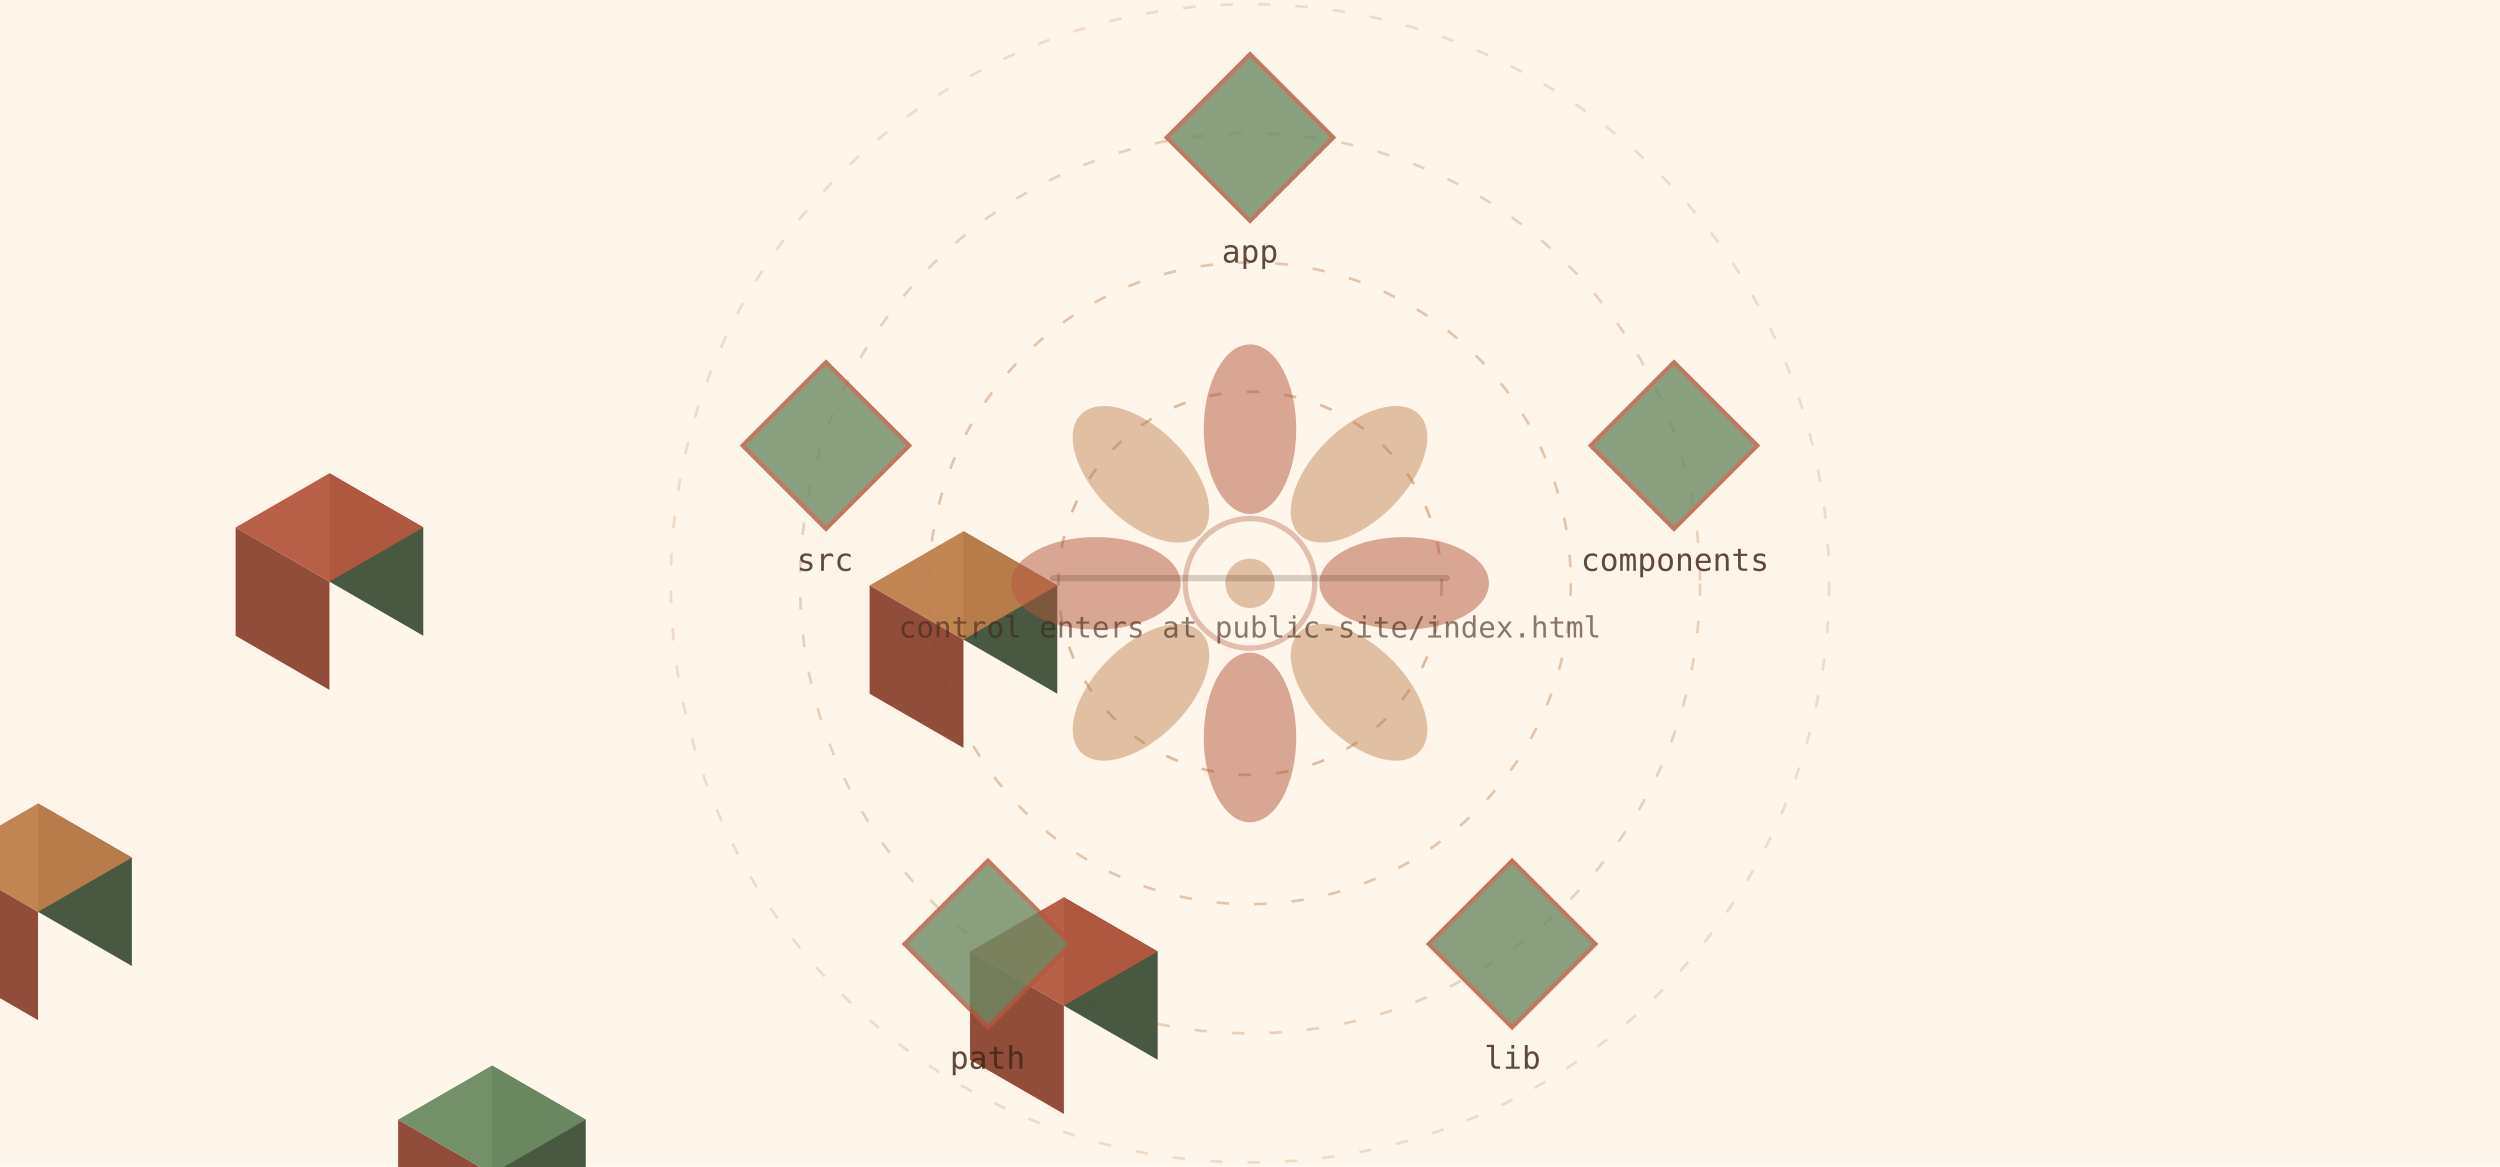
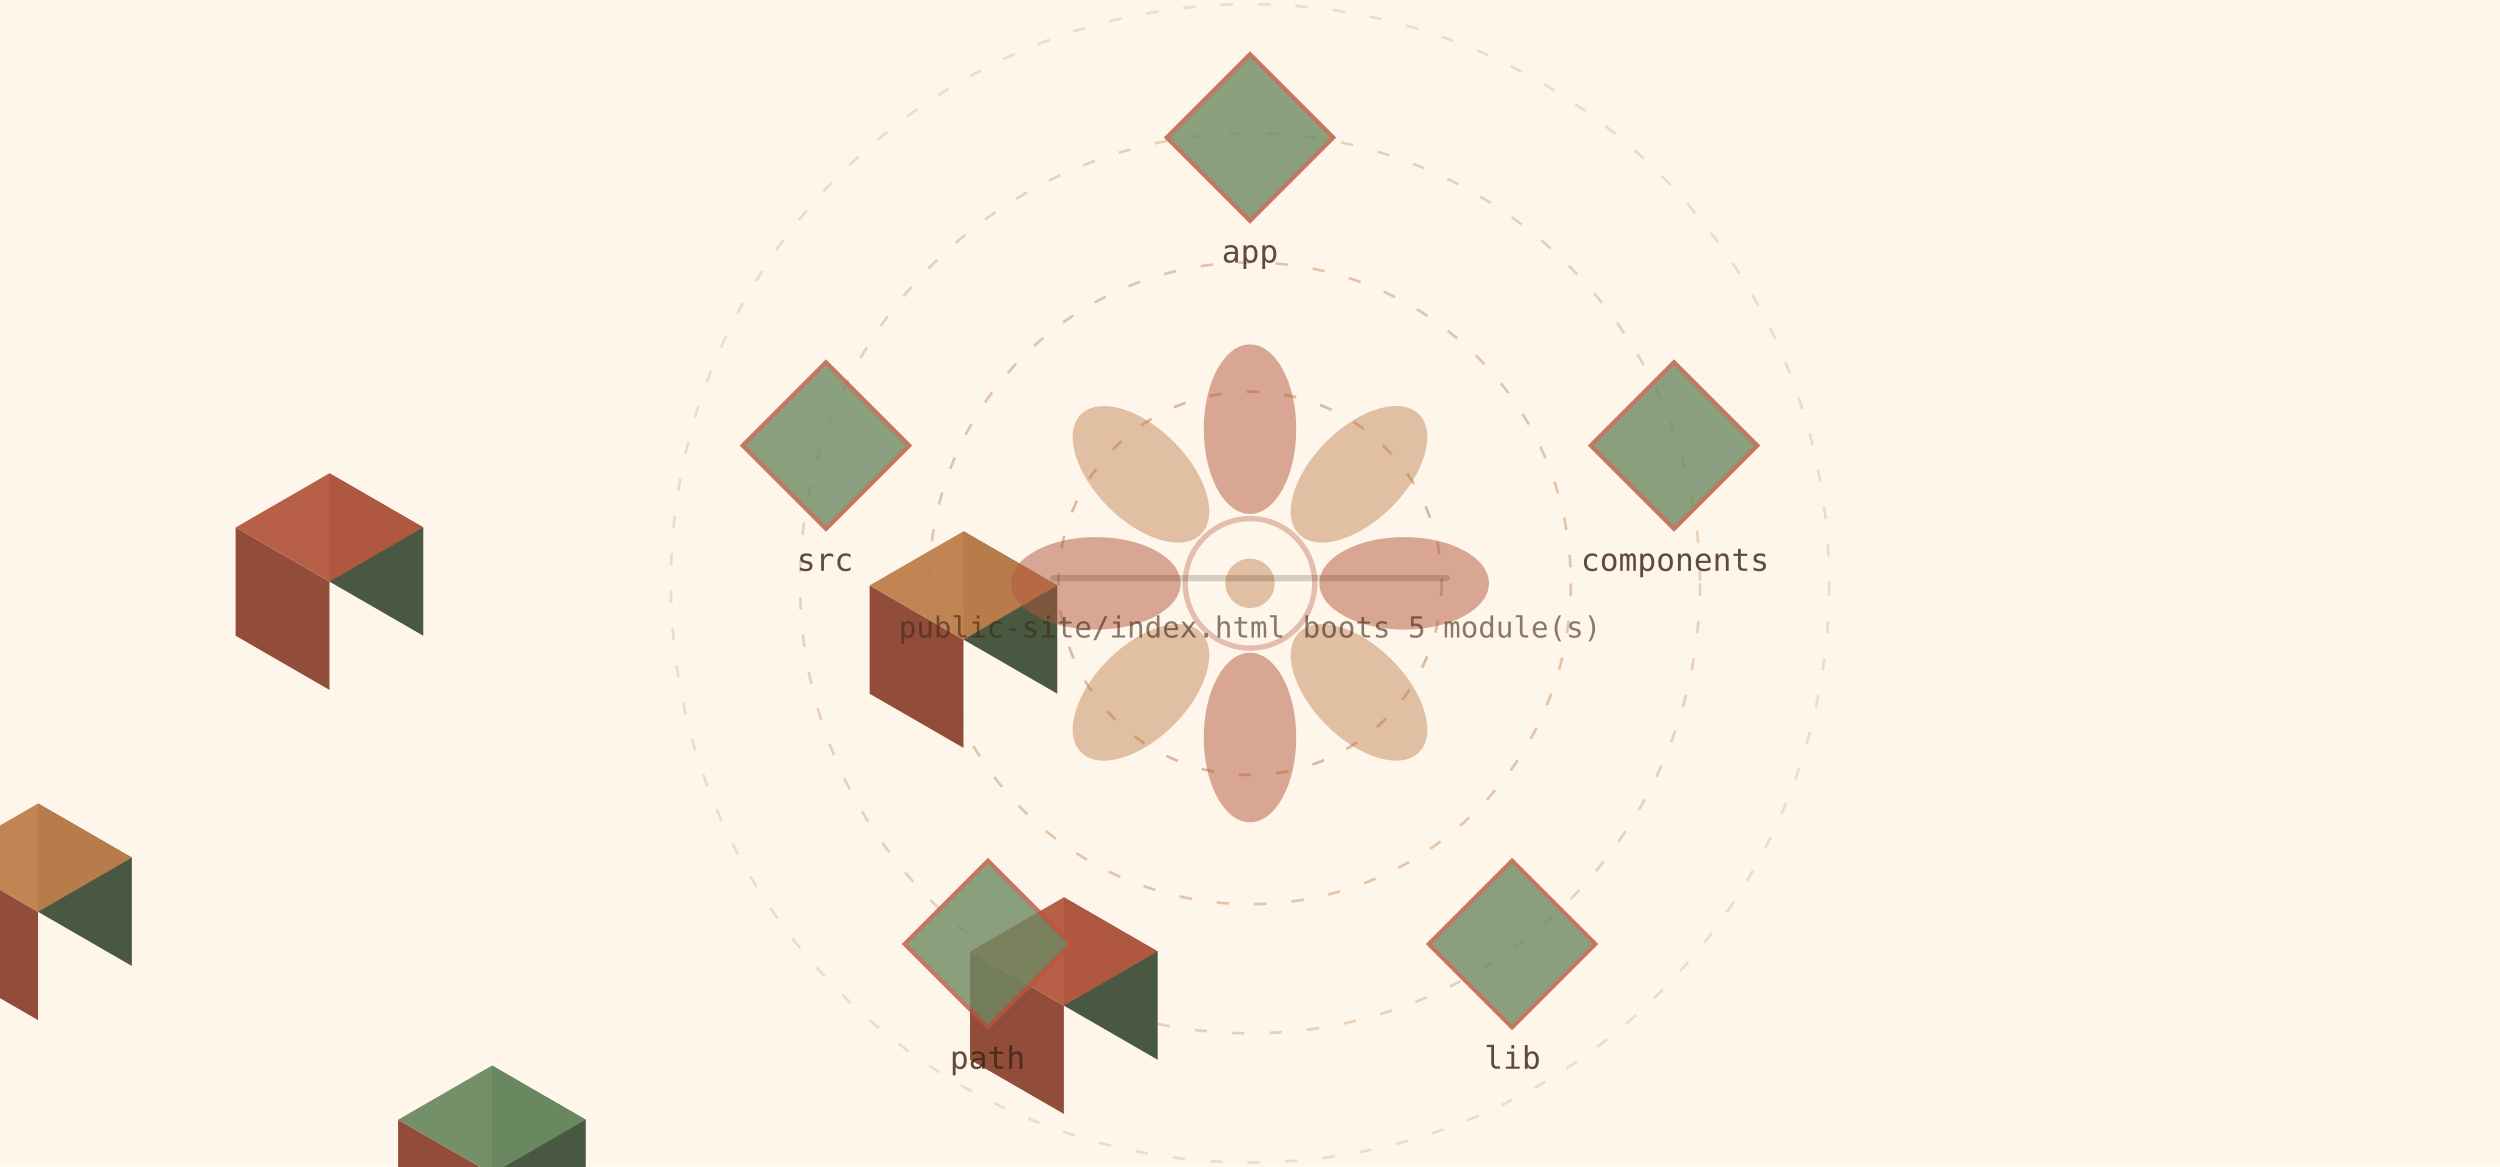
<svg xmlns="http://www.w3.org/2000/svg" viewBox="0 0 1200 560" width="1200" height="560" role="img" aria-label="BehindCurtain workflow">
  <rect width="1200" height="560" fill="#fef6eb" />
  <defs>
    <linearGradient id="gk" x1="0" y1="0" x2="1" y2="1">
      <stop offset="0%" stop-color="#be7e4c" />
      <stop offset="100%" stop-color="#b4573f" />
    </linearGradient>
  </defs>
  <circle cx="600.00" cy="280.00" r="92.00" fill="none" stroke="rgba(190,126,76,0.500)" stroke-width="1.30" opacity="1.00" stroke-dasharray="6 12" />
  <g>
    <circle cx="600.00" cy="280.00" r="92.00" fill="none" stroke="#6c8a62" stroke-width="2.60" opacity="0.00" />
    <animate attributeName="opacity" values="0;0.85;0" dur="16.8s" begin="0.0s" repeatCount="indefinite" />
  </g>
  <circle cx="600.00" cy="280.00" r="154.00" fill="none" stroke="rgba(190,126,76,0.410)" stroke-width="1.30" opacity="1.00" stroke-dasharray="6 12" />
  <g>
    <circle cx="600.00" cy="280.00" r="154.00" fill="none" stroke="#6c8a62" stroke-width="2.60" opacity="0.00" />
    <animate attributeName="opacity" values="0;0.85;0" dur="16.8s" begin="0.6s" repeatCount="indefinite" />
  </g>
  <circle cx="600.00" cy="280.00" r="216.00" fill="none" stroke="rgba(190,126,76,0.320)" stroke-width="1.30" opacity="1.00" stroke-dasharray="6 12" />
  <g>
    <circle cx="600.00" cy="280.00" r="216.00" fill="none" stroke="#6c8a62" stroke-width="2.60" opacity="0.00" />
    <animate attributeName="opacity" values="0;0.85;0" dur="16.8s" begin="1.2s" repeatCount="indefinite" />
  </g>
  <circle cx="600.00" cy="280.00" r="278.00" fill="none" stroke="rgba(190,126,76,0.230)" stroke-width="1.30" opacity="1.00" stroke-dasharray="6 12" />
  <g>
    <circle cx="600.00" cy="280.00" r="278.00" fill="none" stroke="#6c8a62" stroke-width="2.60" opacity="0.00" />
    <animate attributeName="opacity" values="0;0.85;0" dur="16.8s" begin="1.8s" repeatCount="indefinite" />
  </g>
  <polygon points="462.46,307.00 507.49,333.00 507.49,281.00 462.46,255.00" fill="#3f5039" opacity="0.95" />
  <polygon points="417.42,333.00 462.46,359.00 462.46,307.00 417.42,281.00" fill="#8c4431" opacity="0.95" />
  <polygon points="462.46,255.00 507.49,281.00 462.46,307.00 417.42,281.00" fill="#be7e4c" opacity="0.95" />
  <text x="600" y="126" font-family="ui-monospace,Menlo,monospace" font-size="15" fill="rgba(63,37,22,0.820)" text-anchor="middle">app</text>
  <g>
    <polygon points="600.00,26.00 640.00,66.00 600.00,106.00 560.00,66.00" fill="#6c8a62" opacity="0.80" stroke="#b4573f" stroke-width="2" />
    <animate attributeName="opacity" values="0.25;1.0;0.25" dur="16.8s" begin="0.0s" repeatCount="indefinite" />
  </g>
  <polygon points="510.66,482.70 555.69,508.70 555.69,456.70 510.66,430.70" fill="#3f5039" opacity="0.95" />
  <polygon points="465.62,508.70 510.66,534.70 510.66,482.70 465.62,456.70" fill="#8c4431" opacity="0.95" />
  <polygon points="510.66,430.70 555.69,456.70 510.66,482.70 465.62,456.70" fill="#b4573f" opacity="0.95" />
  <text x="804" y="274" font-family="ui-monospace,Menlo,monospace" font-size="15" fill="rgba(63,37,22,0.820)" text-anchor="middle">components</text>
  <g>
    <polygon points="803.53,173.87 843.53,213.87 803.53,253.87 763.53,213.87" fill="#6c8a62" opacity="0.80" stroke="#b4573f" stroke-width="2" />
    <animate attributeName="opacity" values="0.25;1.0;0.25" dur="16.8s" begin="3.36s" repeatCount="indefinite" />
  </g>
  <polygon points="236.13,563.46 281.16,589.46 281.16,537.46 236.13,511.46" fill="#3f5039" opacity="0.95" />
  <polygon points="191.09,589.46 236.13,615.46 236.13,563.46 191.09,537.46" fill="#8c4431" opacity="0.95" />
  <polygon points="236.13,511.46 281.16,537.46 236.13,563.46 191.09,537.46" fill="#6c8a62" opacity="0.95" />
  <text x="726" y="513" font-family="ui-monospace,Menlo,monospace" font-size="15" fill="rgba(63,37,22,0.820)" text-anchor="middle">lib</text>
  <g>
    <polygon points="725.79,413.13 765.79,453.13 725.79,493.13 685.79,453.13" fill="#6c8a62" opacity="0.80" stroke="#b4573f" stroke-width="2" />
    <animate attributeName="opacity" values="0.25;1.0;0.25" dur="16.8s" begin="6.72s" repeatCount="indefinite" />
  </g>
  <polygon points="18.26,437.67 63.29,463.67 63.29,411.67 18.26,385.67" fill="#3f5039" opacity="0.95" />
  <polygon points="-26.77,463.67 18.26,489.67 18.26,437.67 -26.77,411.67" fill="#8c4431" opacity="0.95" />
  <polygon points="18.26,385.67 63.29,411.67 18.26,437.67 -26.77,411.67" fill="#be7e4c" opacity="0.95" />
  <text x="474" y="513" font-family="ui-monospace,Menlo,monospace" font-size="15" fill="rgba(63,37,22,0.820)" text-anchor="middle">path</text>
  <g>
    <polygon points="474.21,413.13 514.21,453.13 474.21,493.13 434.21,453.13" fill="#6c8a62" opacity="0.80" stroke="#b4573f" stroke-width="2" />
    <animate attributeName="opacity" values="0.25;1.0;0.25" dur="16.8s" begin="10.08s" repeatCount="indefinite" />
  </g>
  <polygon points="158.14,279.17 203.17,305.17 203.17,253.17 158.14,227.17" fill="#3f5039" opacity="0.95" />
  <polygon points="113.11,305.17 158.14,331.17 158.14,279.17 113.11,253.17" fill="#8c4431" opacity="0.95" />
  <polygon points="158.14,227.17 203.17,253.17 158.14,279.17 113.11,253.17" fill="#b4573f" opacity="0.95" />
  <text x="396" y="274" font-family="ui-monospace,Menlo,monospace" font-size="15" fill="rgba(63,37,22,0.820)" text-anchor="middle">src</text>
  <g>
    <polygon points="396.47,173.87 436.47,213.87 396.47,253.87 356.47,213.87" fill="#6c8a62" opacity="0.80" stroke="#b4573f" stroke-width="2" />
    <animate attributeName="opacity" values="0.25;1.0;0.25" dur="16.8s" begin="13.44s" repeatCount="indefinite" />
  </g>
  <ellipse cx="600.00" cy="206.00" rx="22.20" ry="40.70" fill="rgba(180,87,63,0.500)" opacity="1.00" transform="rotate(0.0 600.00 206.00)" />
  <ellipse cx="652.33" cy="227.67" rx="22.20" ry="40.70" fill="rgba(190,126,76,0.450)" opacity="1.00" transform="rotate(45.0 652.33 227.67)" />
  <ellipse cx="674.00" cy="280.00" rx="22.20" ry="40.70" fill="rgba(180,87,63,0.500)" opacity="1.00" transform="rotate(90.0 674.00 280.00)" />
  <ellipse cx="652.33" cy="332.33" rx="22.20" ry="40.70" fill="rgba(190,126,76,0.450)" opacity="1.00" transform="rotate(135.0 652.33 332.33)" />
  <ellipse cx="600.00" cy="354.00" rx="22.20" ry="40.70" fill="rgba(180,87,63,0.500)" opacity="1.00" transform="rotate(180.0 600.00 354.00)" />
  <ellipse cx="547.67" cy="332.33" rx="22.20" ry="40.70" fill="rgba(190,126,76,0.450)" opacity="1.00" transform="rotate(225.0 547.67 332.33)" />
  <ellipse cx="526.00" cy="280.00" rx="22.20" ry="40.70" fill="rgba(180,87,63,0.500)" opacity="1.00" transform="rotate(270.0 526.00 280.00)" />
  <ellipse cx="547.67" cy="227.67" rx="22.20" ry="40.70" fill="rgba(190,126,76,0.450)" opacity="1.00" transform="rotate(315.0 547.67 227.67)" />
  <circle cx="600.00" cy="280.00" r="31.08" fill="none" stroke="rgba(180,87,63,0.500)" stroke-width="2.59" opacity="0.70" />
  <circle cx="600.00" cy="280.00" r="11.84" fill="rgba(190,126,76,0.450)" opacity="1.00" />
  <rect x="504.00" y="276.00" width="192.00" height="3.00" rx="2.00" fill="rgba(63,37,22,0.200)" opacity="1.00" />
-   <text x="600" y="306" font-family="ui-monospace,Menlo,monospace" font-size="14" fill="rgba(63,37,22,0.600)" text-anchor="middle">control enters at public-site/index.html</text>
+   <text x="600" y="306" font-family="ui-monospace,Menlo,monospace" font-size="14" fill="rgba(63,37,22,0.600)" text-anchor="middle">public-site/index.html boots 5 module(s)</text>
</svg>
